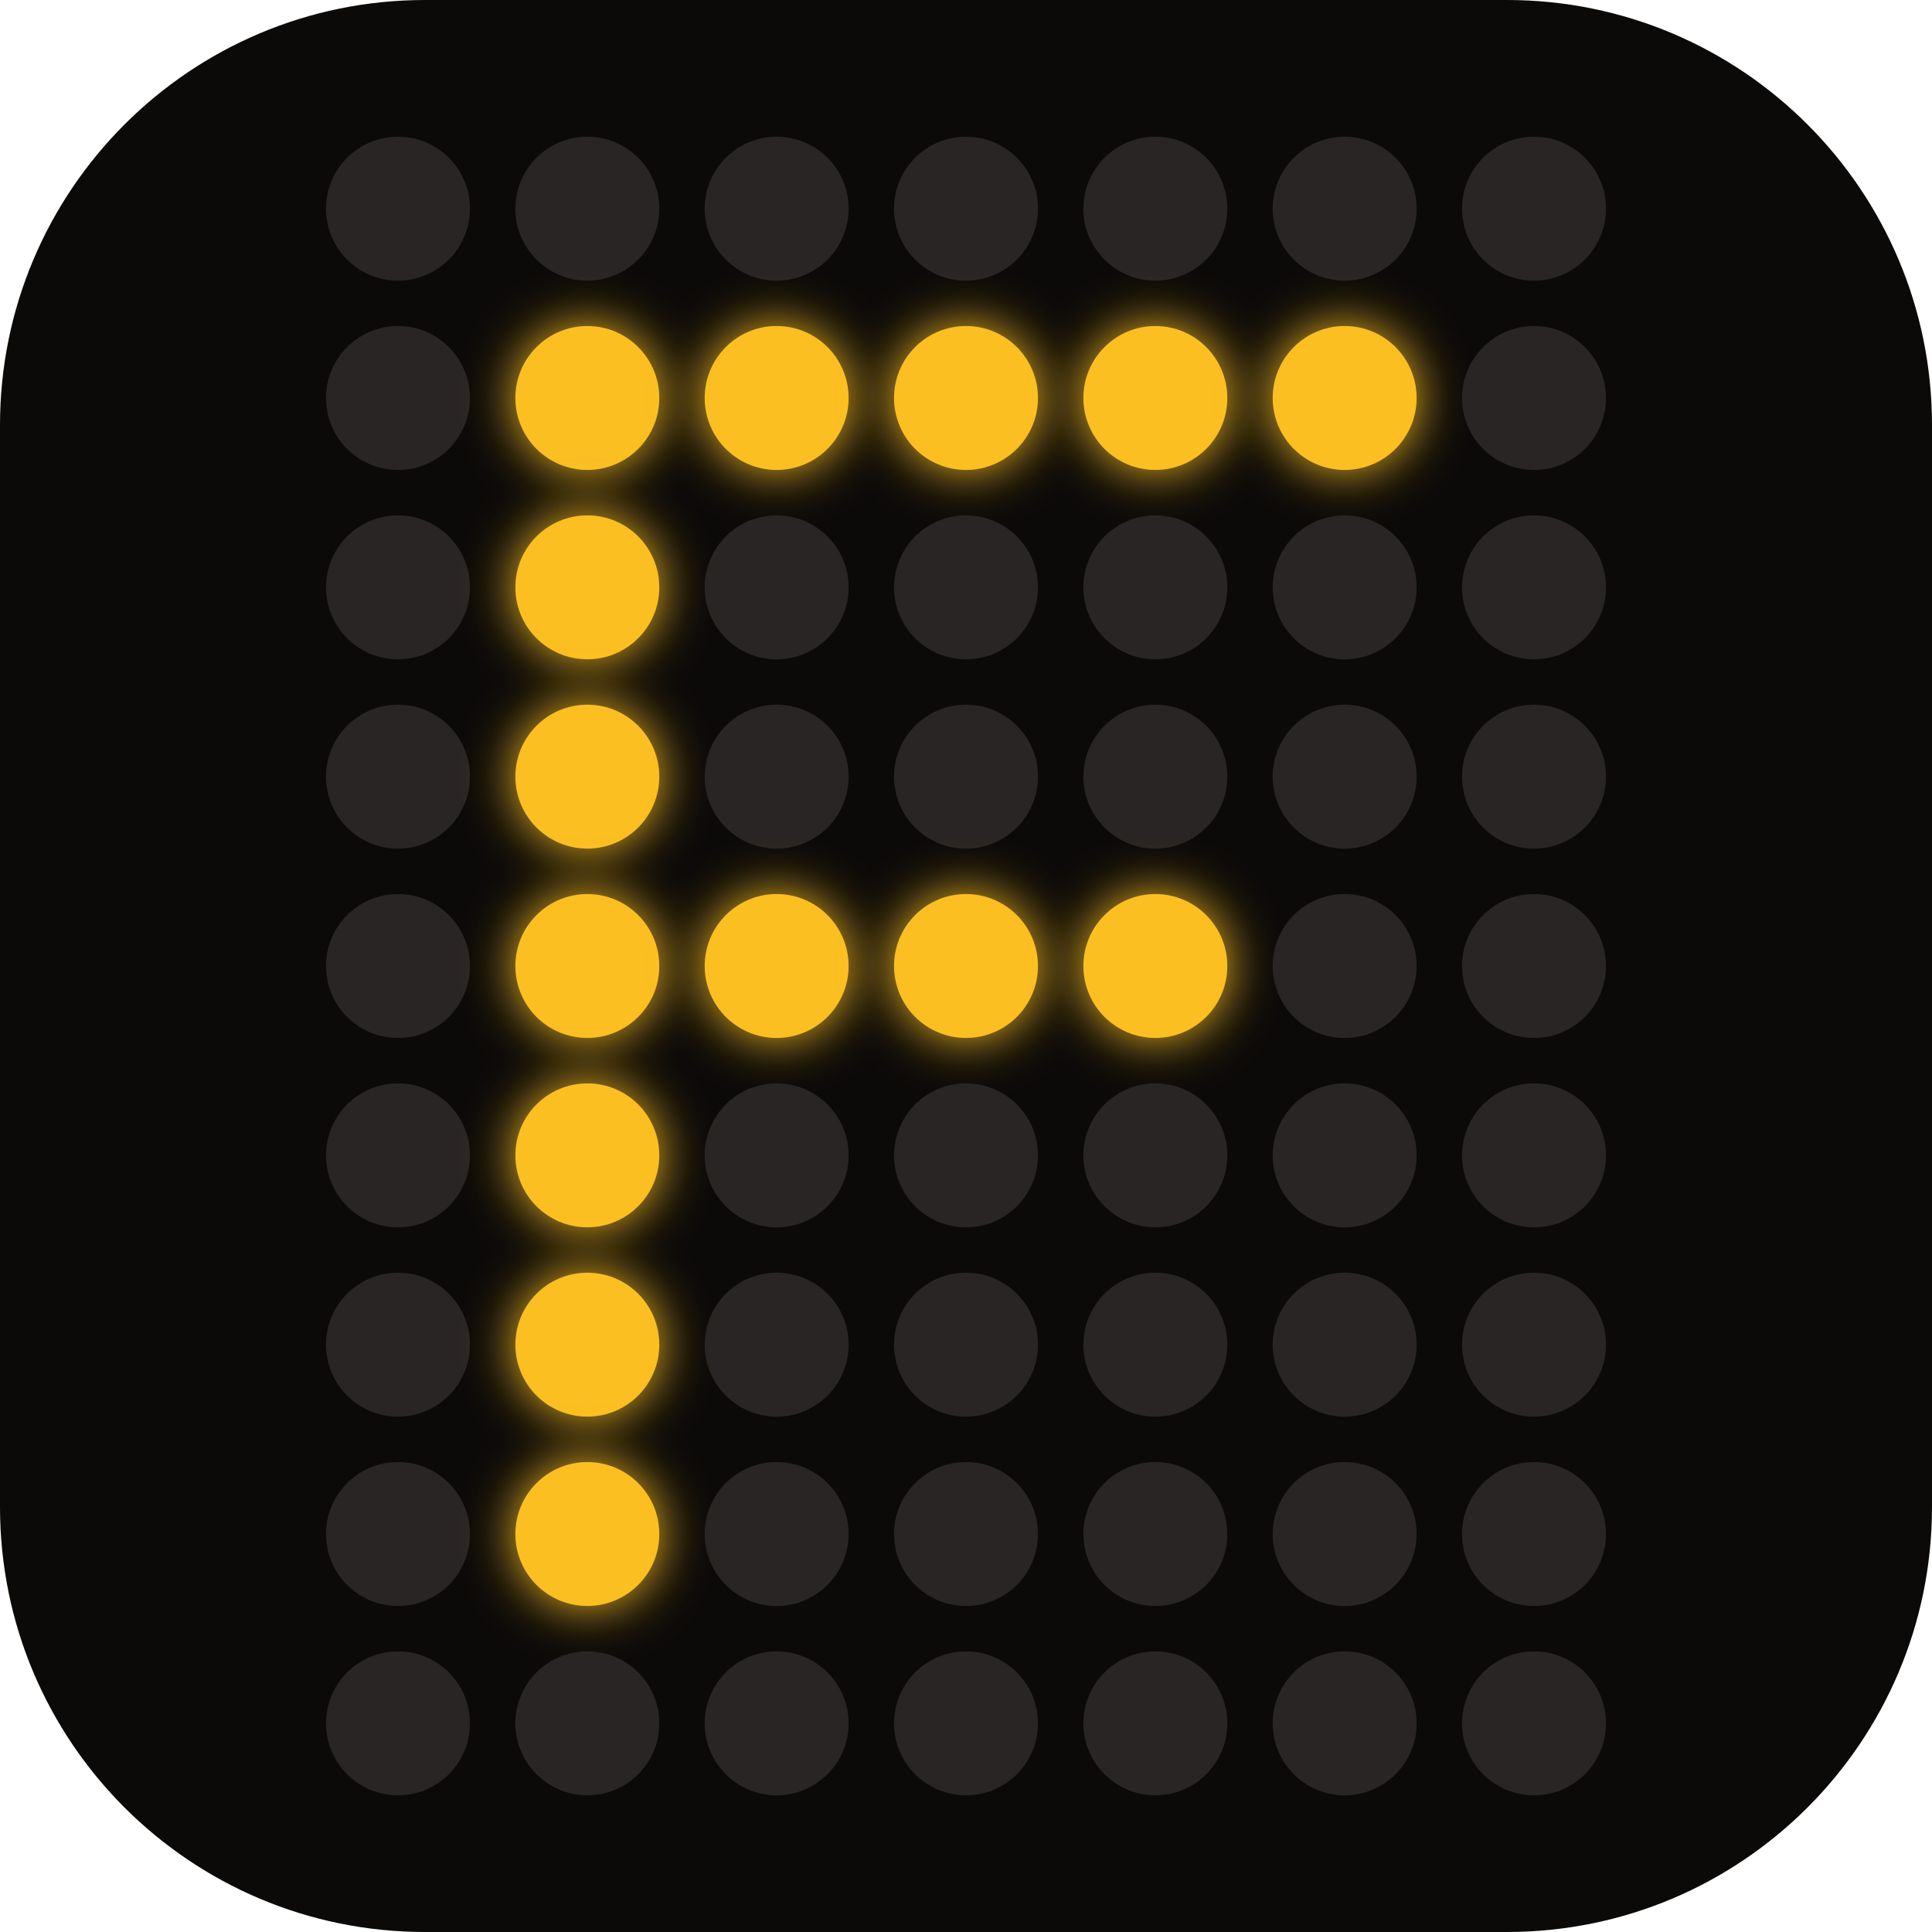
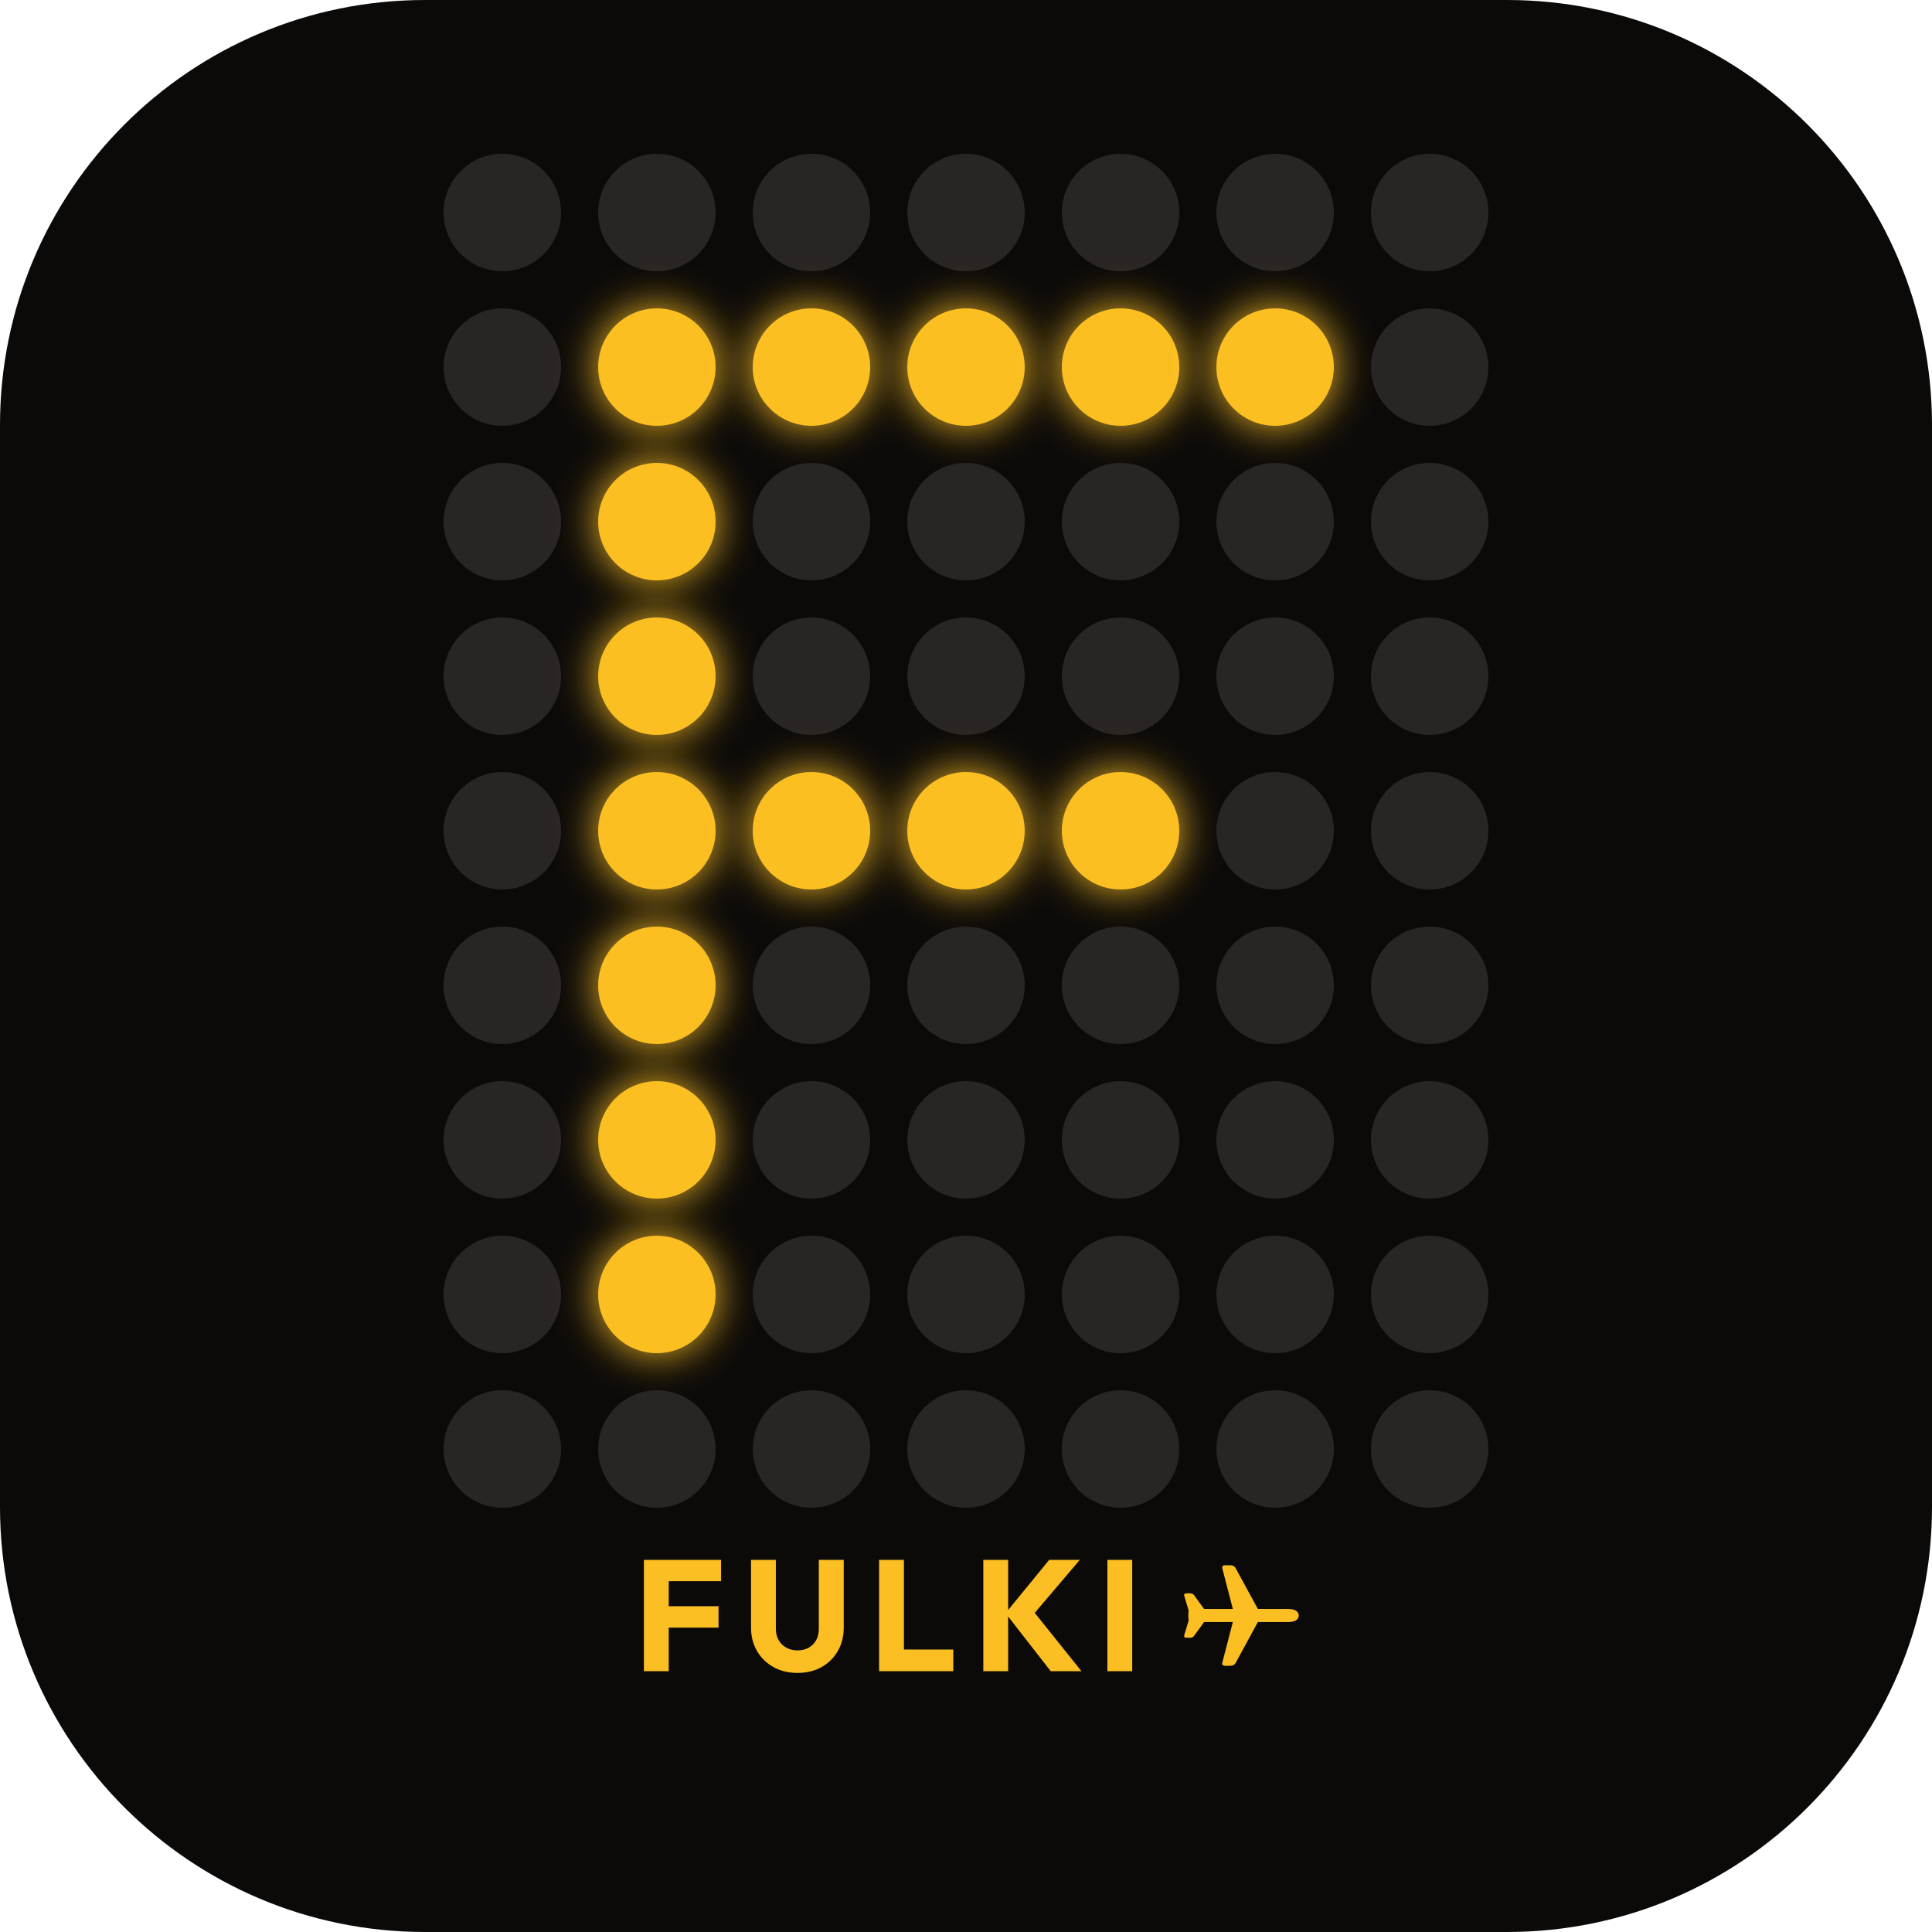
<svg xmlns="http://www.w3.org/2000/svg" viewBox="0 0 512 512" width="512" height="512" role="img" aria-label="Fulki Travel &amp; Tours">
  <defs>
    <filter id="glowl1" x="-60%" y="-60%" width="220%" height="220%">
-       <feGaussianBlur stdDeviation="6.67" result="b" />
+       <feGaussianBlur stdDeviation="5.45" result="b" />
      <feMerge>
        <feMergeNode in="b" />
        <feMergeNode in="SourceGraphic" />
      </feMerge>
    </filter>
  </defs>
  <rect width="512" height="512" rx="112.64" fill="#0C0A09" />
-   <circle cx="105.47" cy="55.30" r="19.07" fill="#292524" />
-   <circle cx="155.65" cy="55.30" r="19.07" fill="#292524" />
-   <circle cx="205.82" cy="55.30" r="19.07" fill="#292524" />
-   <circle cx="256.00" cy="55.30" r="19.07" fill="#292524" />
-   <circle cx="306.18" cy="55.30" r="19.07" fill="#292524" />
-   <circle cx="356.35" cy="55.30" r="19.07" fill="#292524" />
-   <circle cx="406.53" cy="55.30" r="19.07" fill="#292524" />
-   <circle cx="105.47" cy="105.47" r="19.07" fill="#292524" />
-   <circle cx="155.65" cy="105.47" r="19.07" fill="#FBBF24" filter="url(#glowl1)" />
-   <circle cx="205.82" cy="105.47" r="19.07" fill="#FBBF24" filter="url(#glowl1)" />
-   <circle cx="256.00" cy="105.47" r="19.07" fill="#FBBF24" filter="url(#glowl1)" />
-   <circle cx="306.18" cy="105.47" r="19.07" fill="#FBBF24" filter="url(#glowl1)" />
-   <circle cx="356.35" cy="105.47" r="19.07" fill="#FBBF24" filter="url(#glowl1)" />
-   <circle cx="406.53" cy="105.47" r="19.07" fill="#292524" />
-   <circle cx="105.47" cy="155.65" r="19.07" fill="#292524" />
-   <circle cx="155.65" cy="155.65" r="19.07" fill="#FBBF24" filter="url(#glowl1)" />
-   <circle cx="205.82" cy="155.65" r="19.07" fill="#292524" />
-   <circle cx="256.00" cy="155.65" r="19.07" fill="#292524" />
-   <circle cx="306.18" cy="155.65" r="19.07" fill="#292524" />
-   <circle cx="356.35" cy="155.65" r="19.07" fill="#292524" />
-   <circle cx="406.53" cy="155.65" r="19.07" fill="#292524" />
-   <circle cx="105.47" cy="205.82" r="19.07" fill="#292524" />
-   <circle cx="155.65" cy="205.82" r="19.07" fill="#FBBF24" filter="url(#glowl1)" />
-   <circle cx="205.82" cy="205.82" r="19.07" fill="#292524" />
-   <circle cx="256.00" cy="205.82" r="19.07" fill="#292524" />
-   <circle cx="306.18" cy="205.82" r="19.07" fill="#292524" />
-   <circle cx="356.35" cy="205.82" r="19.07" fill="#292524" />
-   <circle cx="406.53" cy="205.82" r="19.07" fill="#292524" />
-   <circle cx="105.47" cy="256.00" r="19.07" fill="#292524" />
-   <circle cx="155.65" cy="256.00" r="19.07" fill="#FBBF24" filter="url(#glowl1)" />
-   <circle cx="205.82" cy="256.00" r="19.07" fill="#FBBF24" filter="url(#glowl1)" />
-   <circle cx="256.00" cy="256.00" r="19.07" fill="#FBBF24" filter="url(#glowl1)" />
-   <circle cx="306.18" cy="256.00" r="19.07" fill="#FBBF24" filter="url(#glowl1)" />
-   <circle cx="356.35" cy="256.00" r="19.07" fill="#292524" />
-   <circle cx="406.53" cy="256.00" r="19.07" fill="#292524" />
-   <circle cx="105.47" cy="306.18" r="19.07" fill="#292524" />
-   <circle cx="155.65" cy="306.18" r="19.07" fill="#FBBF24" filter="url(#glowl1)" />
-   <circle cx="205.82" cy="306.18" r="19.07" fill="#292524" />
-   <circle cx="256.00" cy="306.18" r="19.07" fill="#292524" />
-   <circle cx="306.18" cy="306.18" r="19.07" fill="#292524" />
-   <circle cx="356.35" cy="306.18" r="19.07" fill="#292524" />
-   <circle cx="406.53" cy="306.18" r="19.07" fill="#292524" />
-   <circle cx="105.47" cy="356.35" r="19.07" fill="#292524" />
-   <circle cx="155.65" cy="356.35" r="19.07" fill="#FBBF24" filter="url(#glowl1)" />
-   <circle cx="205.82" cy="356.35" r="19.07" fill="#292524" />
-   <circle cx="256.00" cy="356.35" r="19.07" fill="#292524" />
-   <circle cx="306.18" cy="356.35" r="19.07" fill="#292524" />
-   <circle cx="356.35" cy="356.35" r="19.07" fill="#292524" />
-   <circle cx="406.53" cy="356.35" r="19.07" fill="#292524" />
-   <circle cx="105.47" cy="406.53" r="19.07" fill="#292524" />
-   <circle cx="155.65" cy="406.53" r="19.07" fill="#FBBF24" filter="url(#glowl1)" />
-   <circle cx="205.82" cy="406.53" r="19.07" fill="#292524" />
-   <circle cx="256.00" cy="406.53" r="19.07" fill="#292524" />
-   <circle cx="306.18" cy="406.53" r="19.07" fill="#292524" />
-   <circle cx="356.35" cy="406.53" r="19.07" fill="#292524" />
-   <circle cx="406.53" cy="406.53" r="19.07" fill="#292524" />
-   <circle cx="105.47" cy="456.70" r="19.07" fill="#292524" />
-   <circle cx="155.65" cy="456.70" r="19.07" fill="#292524" />
-   <circle cx="205.82" cy="456.70" r="19.07" fill="#292524" />
-   <circle cx="256.00" cy="456.70" r="19.07" fill="#292524" />
-   <circle cx="306.18" cy="456.70" r="19.07" fill="#292524" />
-   <circle cx="356.35" cy="456.70" r="19.07" fill="#292524" />
-   <circle cx="406.53" cy="456.70" r="19.07" fill="#292524" />
+   <circle cx="133.12" cy="56.32" r="15.56" fill="#292524" />
+   <circle cx="174.08" cy="56.32" r="15.56" fill="#292524" />
+   <circle cx="215.04" cy="56.32" r="15.56" fill="#292524" />
+   <circle cx="256.00" cy="56.32" r="15.56" fill="#292524" />
+   <circle cx="296.96" cy="56.32" r="15.56" fill="#292524" />
+   <circle cx="337.92" cy="56.32" r="15.56" fill="#292524" />
+   <circle cx="378.88" cy="56.32" r="15.56" fill="#292524" />
+   <circle cx="133.12" cy="97.28" r="15.56" fill="#292524" />
+   <circle cx="174.08" cy="97.28" r="15.56" fill="#FBBF24" filter="url(#glowl1)" />
+   <circle cx="215.04" cy="97.28" r="15.56" fill="#FBBF24" filter="url(#glowl1)" />
+   <circle cx="256.00" cy="97.28" r="15.56" fill="#FBBF24" filter="url(#glowl1)" />
+   <circle cx="296.96" cy="97.28" r="15.56" fill="#FBBF24" filter="url(#glowl1)" />
+   <circle cx="337.92" cy="97.28" r="15.56" fill="#FBBF24" filter="url(#glowl1)" />
+   <circle cx="378.88" cy="97.28" r="15.56" fill="#292524" />
+   <circle cx="133.12" cy="138.24" r="15.56" fill="#292524" />
+   <circle cx="174.08" cy="138.24" r="15.56" fill="#FBBF24" filter="url(#glowl1)" />
+   <circle cx="215.04" cy="138.24" r="15.56" fill="#292524" />
+   <circle cx="256.00" cy="138.24" r="15.56" fill="#292524" />
+   <circle cx="296.96" cy="138.24" r="15.56" fill="#292524" />
+   <circle cx="337.92" cy="138.24" r="15.56" fill="#292524" />
+   <circle cx="378.88" cy="138.24" r="15.56" fill="#292524" />
+   <circle cx="133.12" cy="179.20" r="15.56" fill="#292524" />
+   <circle cx="174.08" cy="179.20" r="15.56" fill="#FBBF24" filter="url(#glowl1)" />
+   <circle cx="215.04" cy="179.20" r="15.56" fill="#292524" />
+   <circle cx="256.00" cy="179.20" r="15.56" fill="#292524" />
+   <circle cx="296.96" cy="179.20" r="15.56" fill="#292524" />
+   <circle cx="337.92" cy="179.20" r="15.56" fill="#292524" />
+   <circle cx="378.88" cy="179.20" r="15.56" fill="#292524" />
+   <circle cx="133.12" cy="220.16" r="15.56" fill="#292524" />
+   <circle cx="174.08" cy="220.16" r="15.56" fill="#FBBF24" filter="url(#glowl1)" />
+   <circle cx="215.04" cy="220.16" r="15.56" fill="#FBBF24" filter="url(#glowl1)" />
+   <circle cx="256.00" cy="220.16" r="15.56" fill="#FBBF24" filter="url(#glowl1)" />
+   <circle cx="296.96" cy="220.16" r="15.56" fill="#FBBF24" filter="url(#glowl1)" />
+   <circle cx="337.92" cy="220.16" r="15.56" fill="#292524" />
+   <circle cx="378.88" cy="220.16" r="15.56" fill="#292524" />
+   <circle cx="133.12" cy="261.12" r="15.56" fill="#292524" />
+   <circle cx="174.08" cy="261.12" r="15.56" fill="#FBBF24" filter="url(#glowl1)" />
+   <circle cx="215.04" cy="261.12" r="15.56" fill="#292524" />
+   <circle cx="256.00" cy="261.12" r="15.56" fill="#292524" />
+   <circle cx="296.96" cy="261.12" r="15.56" fill="#292524" />
+   <circle cx="337.92" cy="261.12" r="15.56" fill="#292524" />
+   <circle cx="378.88" cy="261.12" r="15.56" fill="#292524" />
+   <circle cx="133.12" cy="302.08" r="15.56" fill="#292524" />
+   <circle cx="174.08" cy="302.08" r="15.56" fill="#FBBF24" filter="url(#glowl1)" />
+   <circle cx="215.04" cy="302.08" r="15.56" fill="#292524" />
+   <circle cx="256.00" cy="302.08" r="15.56" fill="#292524" />
+   <circle cx="296.96" cy="302.08" r="15.56" fill="#292524" />
+   <circle cx="337.92" cy="302.08" r="15.56" fill="#292524" />
+   <circle cx="378.88" cy="302.08" r="15.56" fill="#292524" />
+   <circle cx="133.12" cy="343.04" r="15.56" fill="#292524" />
+   <circle cx="174.08" cy="343.04" r="15.56" fill="#FBBF24" filter="url(#glowl1)" />
+   <circle cx="215.04" cy="343.04" r="15.56" fill="#292524" />
+   <circle cx="256.00" cy="343.04" r="15.56" fill="#292524" />
+   <circle cx="296.96" cy="343.04" r="15.56" fill="#292524" />
+   <circle cx="337.92" cy="343.04" r="15.56" fill="#292524" />
+   <circle cx="378.88" cy="343.04" r="15.56" fill="#292524" />
+   <circle cx="133.12" cy="384.00" r="15.56" fill="#292524" />
+   <circle cx="174.08" cy="384.00" r="15.56" fill="#292524" />
+   <circle cx="215.04" cy="384.00" r="15.56" fill="#292524" />
+   <circle cx="256.00" cy="384.00" r="15.56" fill="#292524" />
+   <circle cx="296.96" cy="384.00" r="15.56" fill="#292524" />
+   <circle cx="337.92" cy="384.00" r="15.56" fill="#292524" />
+   <circle cx="378.88" cy="384.00" r="15.56" fill="#292524" />
+   <path fill="#FBBF24" transform="translate(167.82 442.88)" d="M2.82 0V-29.5H9.4V0ZM7.85 -11.55V-17.21H22.6V-11.55ZM7.85 -23.84V-29.5H23.27V-23.84ZM43.54 0.46Q39.91 0.46 37.14 -1.1Q34.36 -2.65 32.78 -5.38Q31.21 -8.11 31.21 -11.59V-29.5H37.79V-11.24Q37.79 -9.46 38.55 -8.18Q39.31 -6.89 40.62 -6.2Q41.93 -5.51 43.54 -5.51Q45.18 -5.51 46.45 -6.2Q47.71 -6.89 48.44 -8.16Q49.17 -9.44 49.17 -11.2V-29.5H55.78V-11.55Q55.78 -8.07 54.22 -5.36Q52.67 -2.65 49.92 -1.1Q47.17 0.46 43.54 0.46ZM65.15 0V-29.5H71.73V0ZM70.21 0V-5.74H84.81V0ZM110.63 0 98.66 -15.37 110.23 -29.5H118.34L105.3 -14.16V-16.82L118.78 0ZM92.77 0V-29.5H99.35V0ZM125.65 0V-29.5H132.23V0Z" />
+   <path transform="translate(328.70 428.13) rotate(0) scale(0.3097)" fill="#FBBF24" d="M50 0C50 -3.6 46.5 -5.6 41 -5.6H15L-4 -40.5C-5 -42.3 -6.6 -43 -8.6 -43H-13.4C-15 -43 -15.9 -41.8 -15.4 -40.3L-6.4 -5.6H-31L-39.6 -17.4C-40.4 -18.5 -41.4 -19 -42.8 -19H-46.4C-47.7 -19 -48.4 -18 -48 -16.8L-44.2 -4.2C-44.6 -2.8 -44.6 2.8 -44.2 4.2L-48 16.8C-48.4 18 -47.7 19 -46.4 19H-42.8C-41.4 19 -40.4 18.5 -39.6 17.4L-31 5.6H-6.4L-15.4 40.3C-15.9 41.8 -15 43 -13.4 43H-8.6C-6.6 43 -5 42.3 -4 40.5L15 5.6H41C46.5 5.6 50 3.6 50 0Z" />
</svg>
